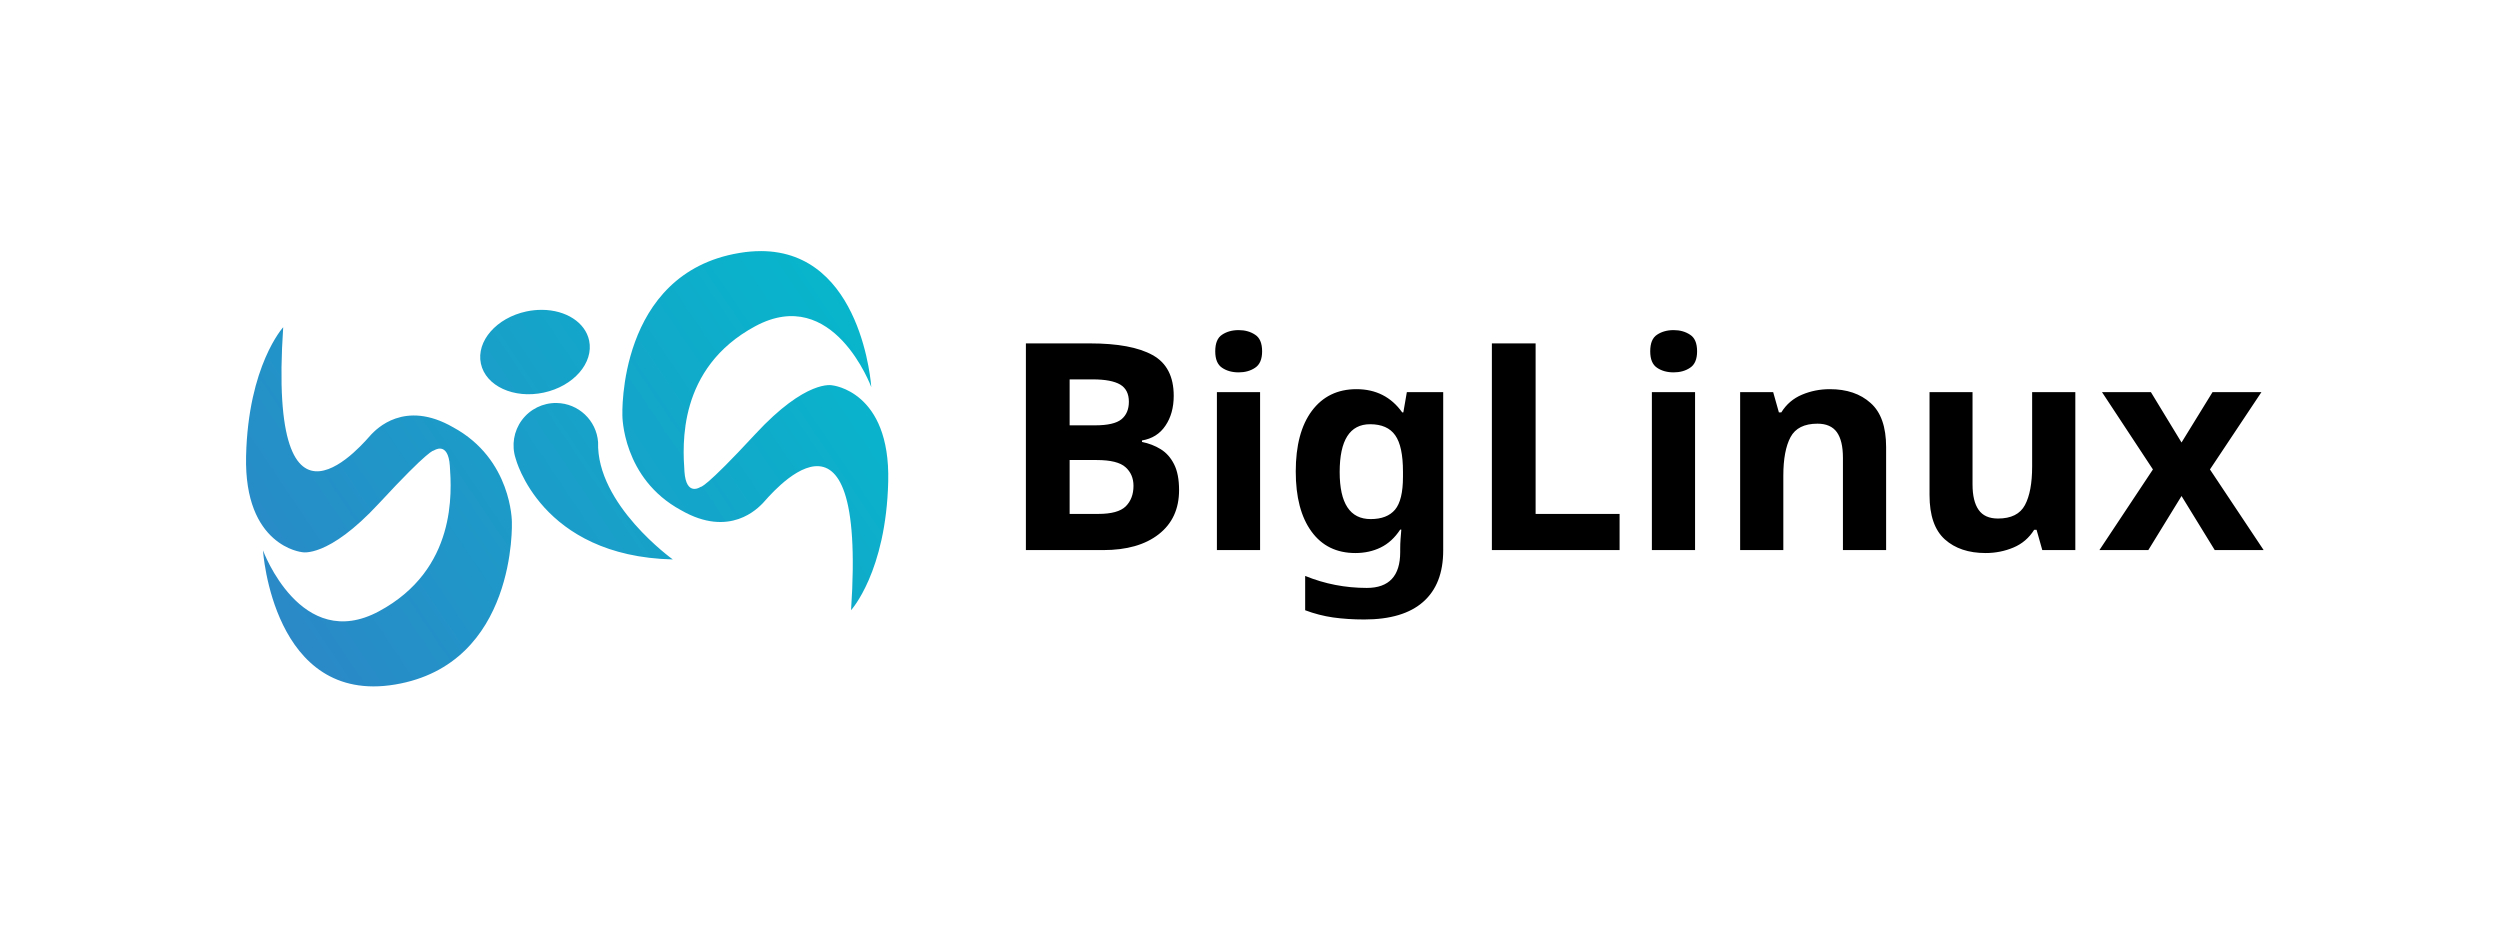
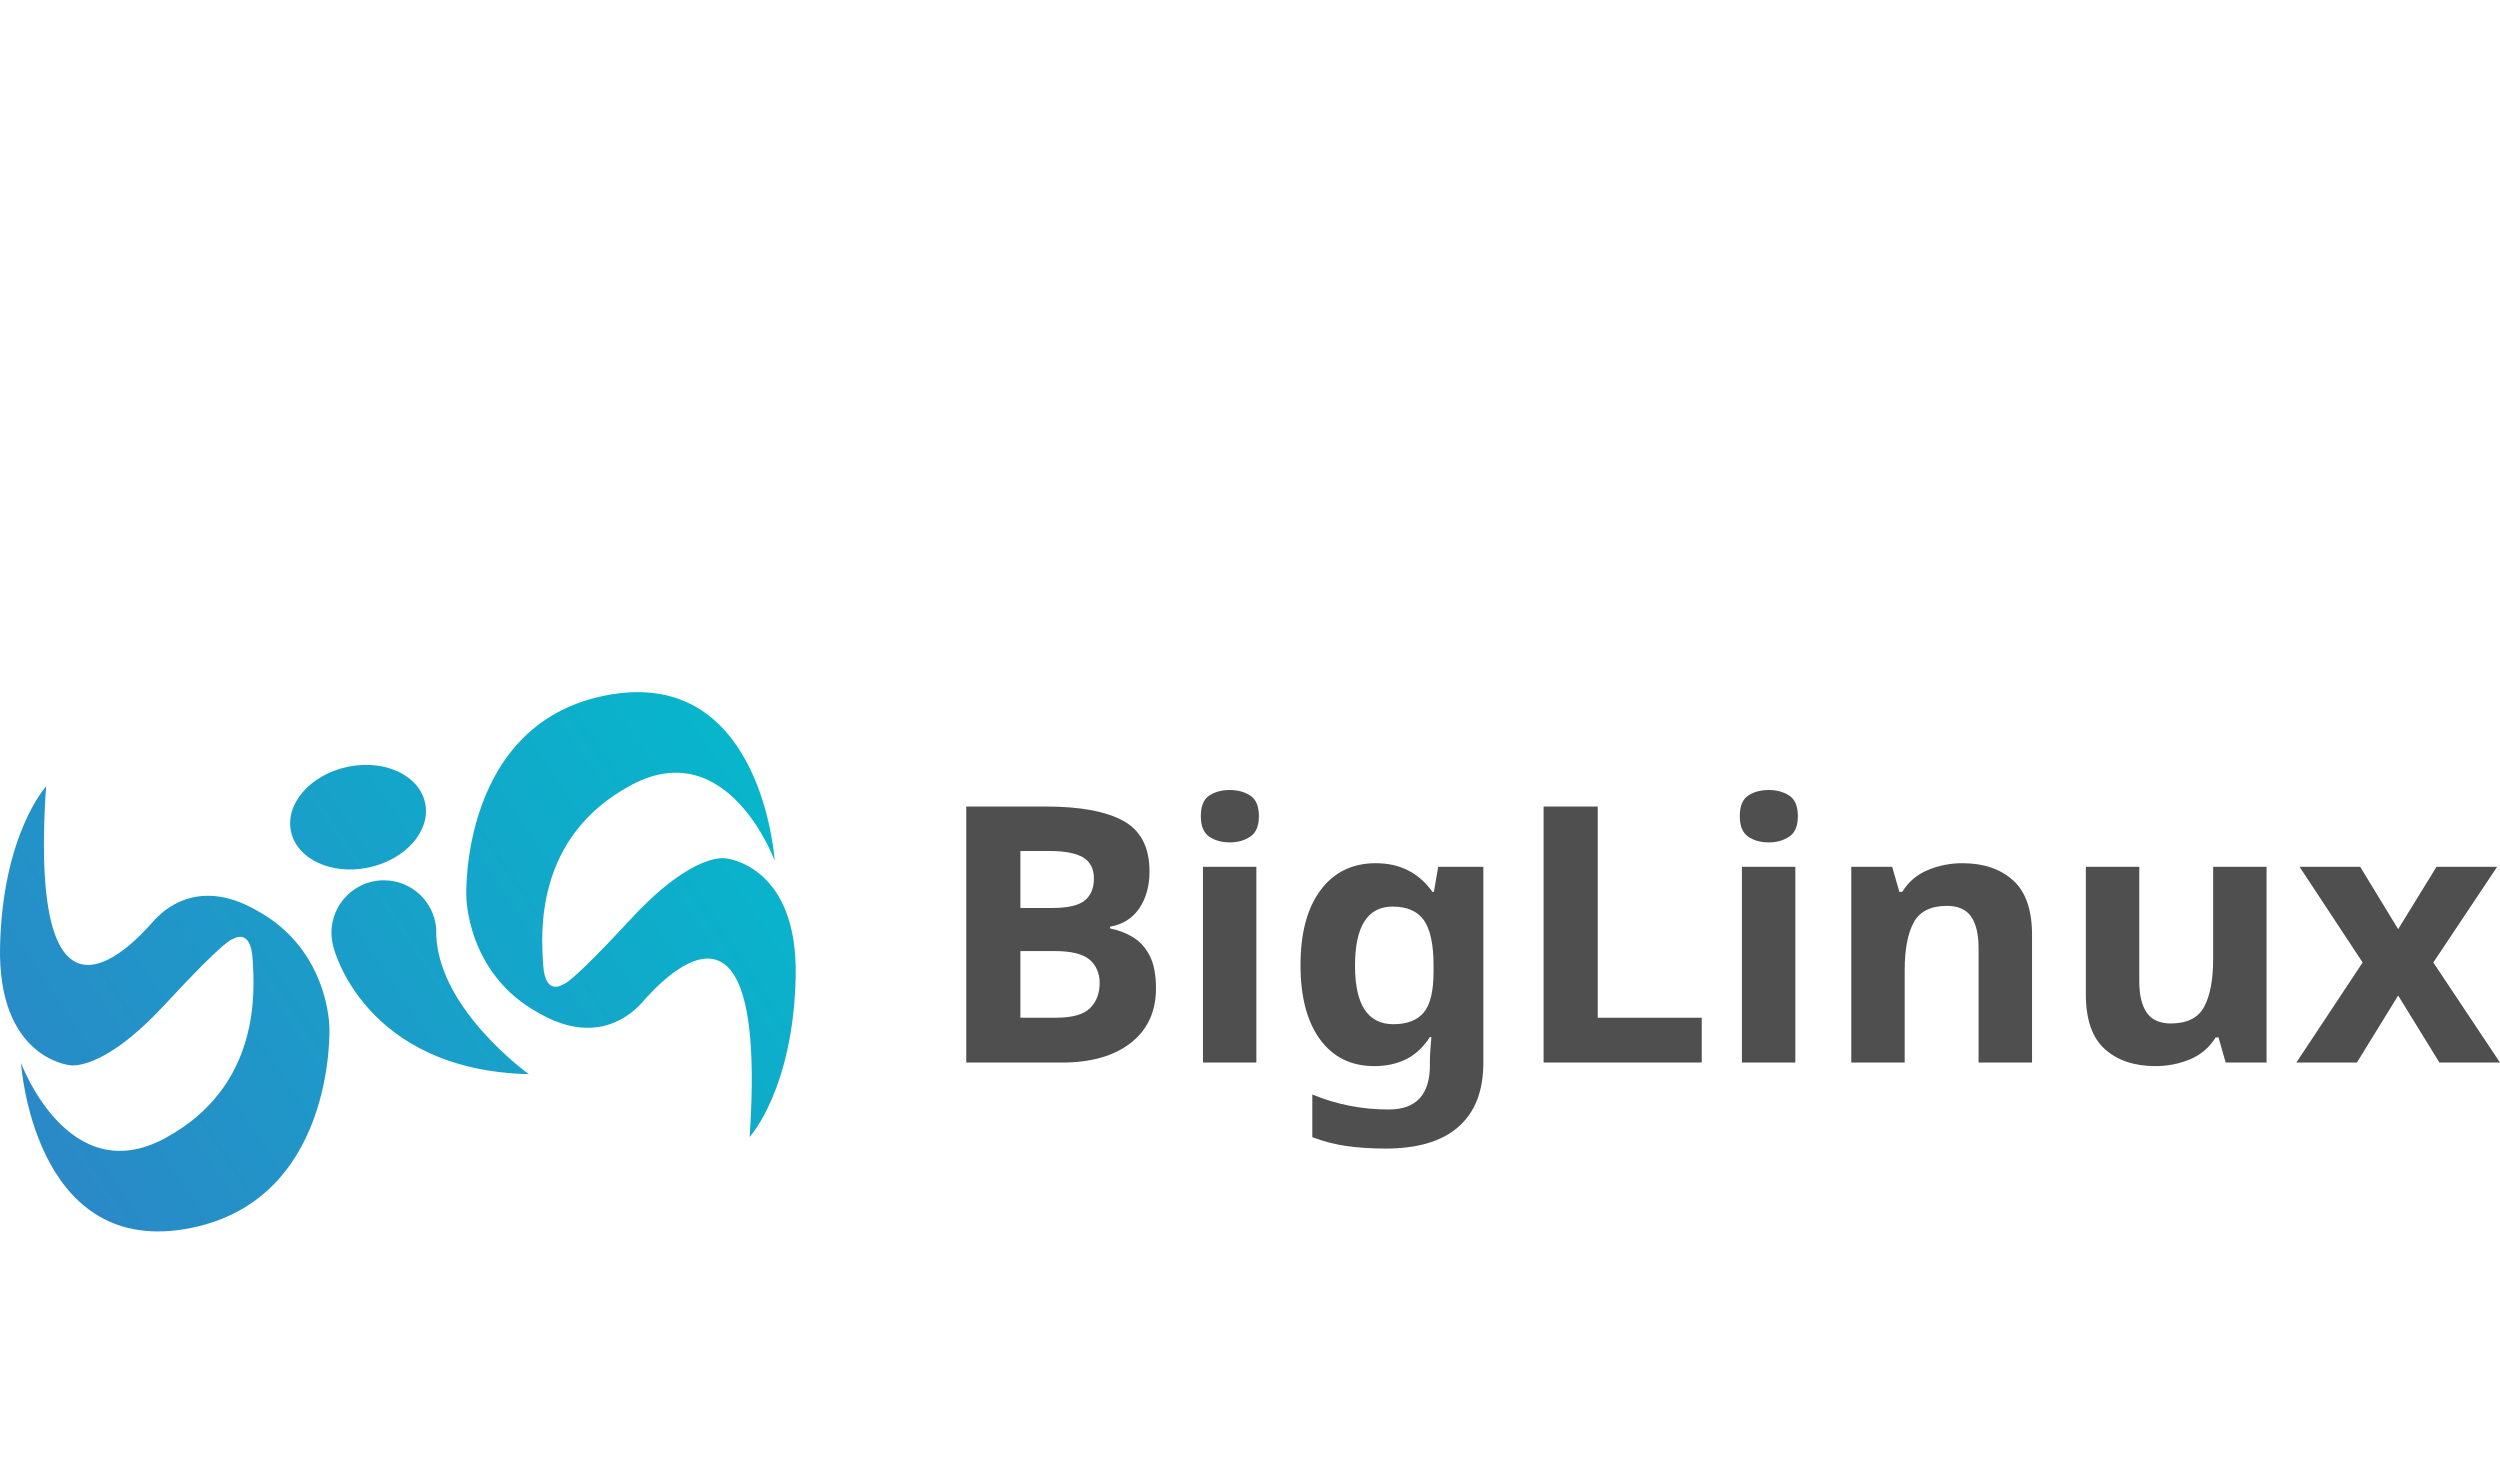
- <svg xmlns="http://www.w3.org/2000/svg" xmlns:xlink="http://www.w3.org/1999/xlink" width="800" height="300" viewBox="0 0 211.667 79.375" version="1.1" id="svg5">
-   <defs id="defs2">
-     <linearGradient xlink:href="#linearGradient966" id="linearGradient640" gradientUnits="userSpaceOnUse" gradientTransform="matrix(0.2734777,0,0,0.2734777,-2.98725,4.937086)" x1="87.998" y1="192.456" x2="284.635" y2="59.89" />
+ <svg xmlns="http://www.w3.org/2000/svg" xmlns:xlink="http://www.w3.org/1999/xlink" version="1.2" width="340" height="200" id="svg2" xml:space="preserve">
+   <defs id="defs4">
+     <linearGradient xlink:href="#linearGradient966" id="linearGradient640" gradientUnits="userSpaceOnUse" gradientTransform="matrix(1.033617,0,0,1.033617,-254.2173,155.8162)" x1="87.998" y1="192.456" x2="284.635" y2="59.89" />
    <linearGradient id="linearGradient966">
      <stop style="stop-color:#2d85c6;stop-opacity:1;" offset="0" id="stop962" />
      <stop style="stop-color:#04bacc;stop-opacity:1;" offset="1" id="stop964" />
    </linearGradient>
  </defs>
-   <g id="layer1">
-     <text xml:space="preserve" style="font-weight:bold;font-size:24.504px;font-family:'Ubuntu Mono';-inkscape-font-specification:'Ubuntu Mono Bold';fill:#000000;stroke:none;stroke-width:5.499;stroke-linecap:round;stroke-linejoin:round" x="84.655" y="46.573" id="text638">
-       <tspan id="tspan636" style="font-style:normal;font-variant:normal;font-weight:600;font-stretch:normal;font-family:'Lexend Deca';-inkscape-font-specification:'Lexend Deca Semi-Bold';stroke:none;stroke-width:5.499" x="84.655" y="46.573">BigLinux</tspan>
-     </text>
-     <path id="path3773-7" style="fill:url(#linearGradient640);fill-opacity:1;stroke-width:0.102" class="cls-2" d="m 64.424,21.261 c -0.574,-0.001 -1.182,0.047 -1.828,0.157 -10.348,1.726 -9.901,13.759 -9.901,13.759 0,0 -0.011,5.328 4.97,8.022 4.139,2.383 6.518,-0.195 6.926,-0.602 0.407,-0.406 8.817,-10.935 7.465,9.065 0,0 2.962,-3.222 3.147,-10.897 0.185,-7.674 -4.744,-8.141 -4.744,-8.141 0,0 -2.181,-0.547 -6.511,4.131 -4.33,4.678 -4.632,4.469 -4.632,4.469 0,0 -1.223,0.862 -1.366,-1.307 -0.144,-2.168 -0.613,-8.741 5.998,-12.298 6.611,-3.558 9.821,5.156 9.821,5.156 0,0 -0.727,-11.501 -9.344,-11.516 z M 45.882,26.234 a 3.514,4.686 77.92 0 0 -1.319,0.136 3.514,4.686 77.92 0 0 -3.847,4.418 3.514,4.686 77.92 0 0 5.316,2.454 3.514,4.686 77.92 0 0 3.847,-4.416 3.514,4.686 77.92 0 0 -3.998,-2.593 z M 23.979,27.704 c 0,0 -2.959,3.226 -3.144,10.9 -0.185,7.673 4.744,8.146 4.744,8.146 0,0 2.178,0.547 6.508,-4.131 4.33,-4.678 4.635,-4.469 4.635,-4.469 0,0 1.223,-0.862 1.366,1.307 0.144,2.168 0.611,8.741 -6.001,12.298 -6.612,3.558 -9.821,-5.156 -9.821,-5.156 0,0 0.824,13.084 11.175,11.359 10.351,-1.725 9.898,-13.759 9.898,-13.759 0,0 0.011,-5.323 -4.973,-8.022 -4.139,-2.383 -6.518,0.192 -6.926,0.599 -0.407,0.406 -8.813,10.935 -7.462,-9.071 z m 23.144,6.416 a 3.584,3.584 0 0 0 -3.47,4.682 c 0,0 2.096,8.298 13.312,8.564 0,0 -6.479,-4.639 -6.327,-9.936 a 3.584,3.584 0 0 0 -3.515,-3.31 z" />
+   <g id="g1287">
+     <rect style="fill:none;stroke-width:0.753" id="rect289" width="340" height="200" x="2.1664619e-07" y="2.2922136e-07" rx="1.133" />
+     <g id="g1271" transform="matrix(0.5265801,0,0,0.5265801,86.46391,-20.40738)">
+       <text xml:space="preserve" style="font-weight:bold;font-size:92.615px;font-family:'Ubuntu Mono';-inkscape-font-specification:'Ubuntu Mono Bold';fill:#4f4f4f;fill-opacity:1;stroke:none;stroke-width:20.784;stroke-linecap:round;stroke-linejoin:round" x="77.028" y="313.181" id="text638">
+         <tspan id="tspan636" style="font-style:normal;font-variant:normal;font-weight:600;font-stretch:normal;font-family:'Lexend Deca';-inkscape-font-specification:'Lexend Deca Semi-Bold';fill:#4f4f4f;fill-opacity:1;stroke:none;stroke-width:20.784" x="77.028" y="313.181">BigLinux</tspan>
+       </text>
+       <path id="path3773-7" style="fill:url(#linearGradient640);fill-opacity:1;stroke-width:0.385" class="cls-2" d="m 0.566,217.513 c -2.171,-0.004 -4.466,0.178 -6.911,0.594 -39.11,6.525 -37.42,52.003 -37.42,52.003 0,0 -0.04,20.138 18.783,30.319 15.644,9.008 24.635,-0.738 26.175,-2.274 1.54,-1.536 33.326,-41.329 28.214,34.262 0,0 11.194,-12.178 11.895,-41.184 0.701,-29.005 -17.932,-30.767 -17.932,-30.767 0,0 -8.243,-2.067 -24.607,15.613 -16.364,17.68 -17.506,16.89 -17.506,16.89 0,0 -4.621,3.256 -5.163,-4.939 -0.542,-8.195 -2.317,-33.035 22.669,-46.481 24.987,-13.446 37.118,19.489 37.118,19.489 0,0 -2.746,-43.467 -35.315,-43.524 z m -70.081,18.794 a 13.28,17.711 77.92 0 0 -4.984,0.515 13.28,17.711 77.92 0 0 -14.538,16.7 13.28,17.711 77.92 0 0 20.094,9.274 13.28,17.711 77.92 0 0 14.538,-16.689 13.28,17.711 77.92 0 0 -15.109,-9.8 z m -82.782,5.555 c 0,0 -11.183,12.194 -11.884,41.195 -0.701,29.001 17.932,30.79 17.932,30.79 0,0 8.232,2.067 24.596,-15.613 16.364,-17.68 17.517,-16.89 17.517,-16.89 0,0 4.621,-3.256 5.163,4.939 0.542,8.195 2.31,33.035 -22.681,46.481 -24.99,13.446 -37.118,-19.489 -37.118,-19.489 0,0 3.115,49.452 42.237,42.931 39.122,-6.521 37.409,-52.003 37.409,-52.003 0,0 0.04,-20.118 -18.794,-30.319 -15.644,-9.008 -24.635,0.726 -26.175,2.262 -1.54,1.536 -33.311,41.33 -28.203,-34.284 z m 87.475,24.249 a 13.546,13.546 0 0 0 -13.116,17.697 c 0,0 7.922,31.364 50.312,32.369 0,0 -24.486,-17.534 -23.913,-37.555 a 13.546,13.546 0 0 0 -13.284,-12.511 z" />
+     </g>
  </g>
</svg>
